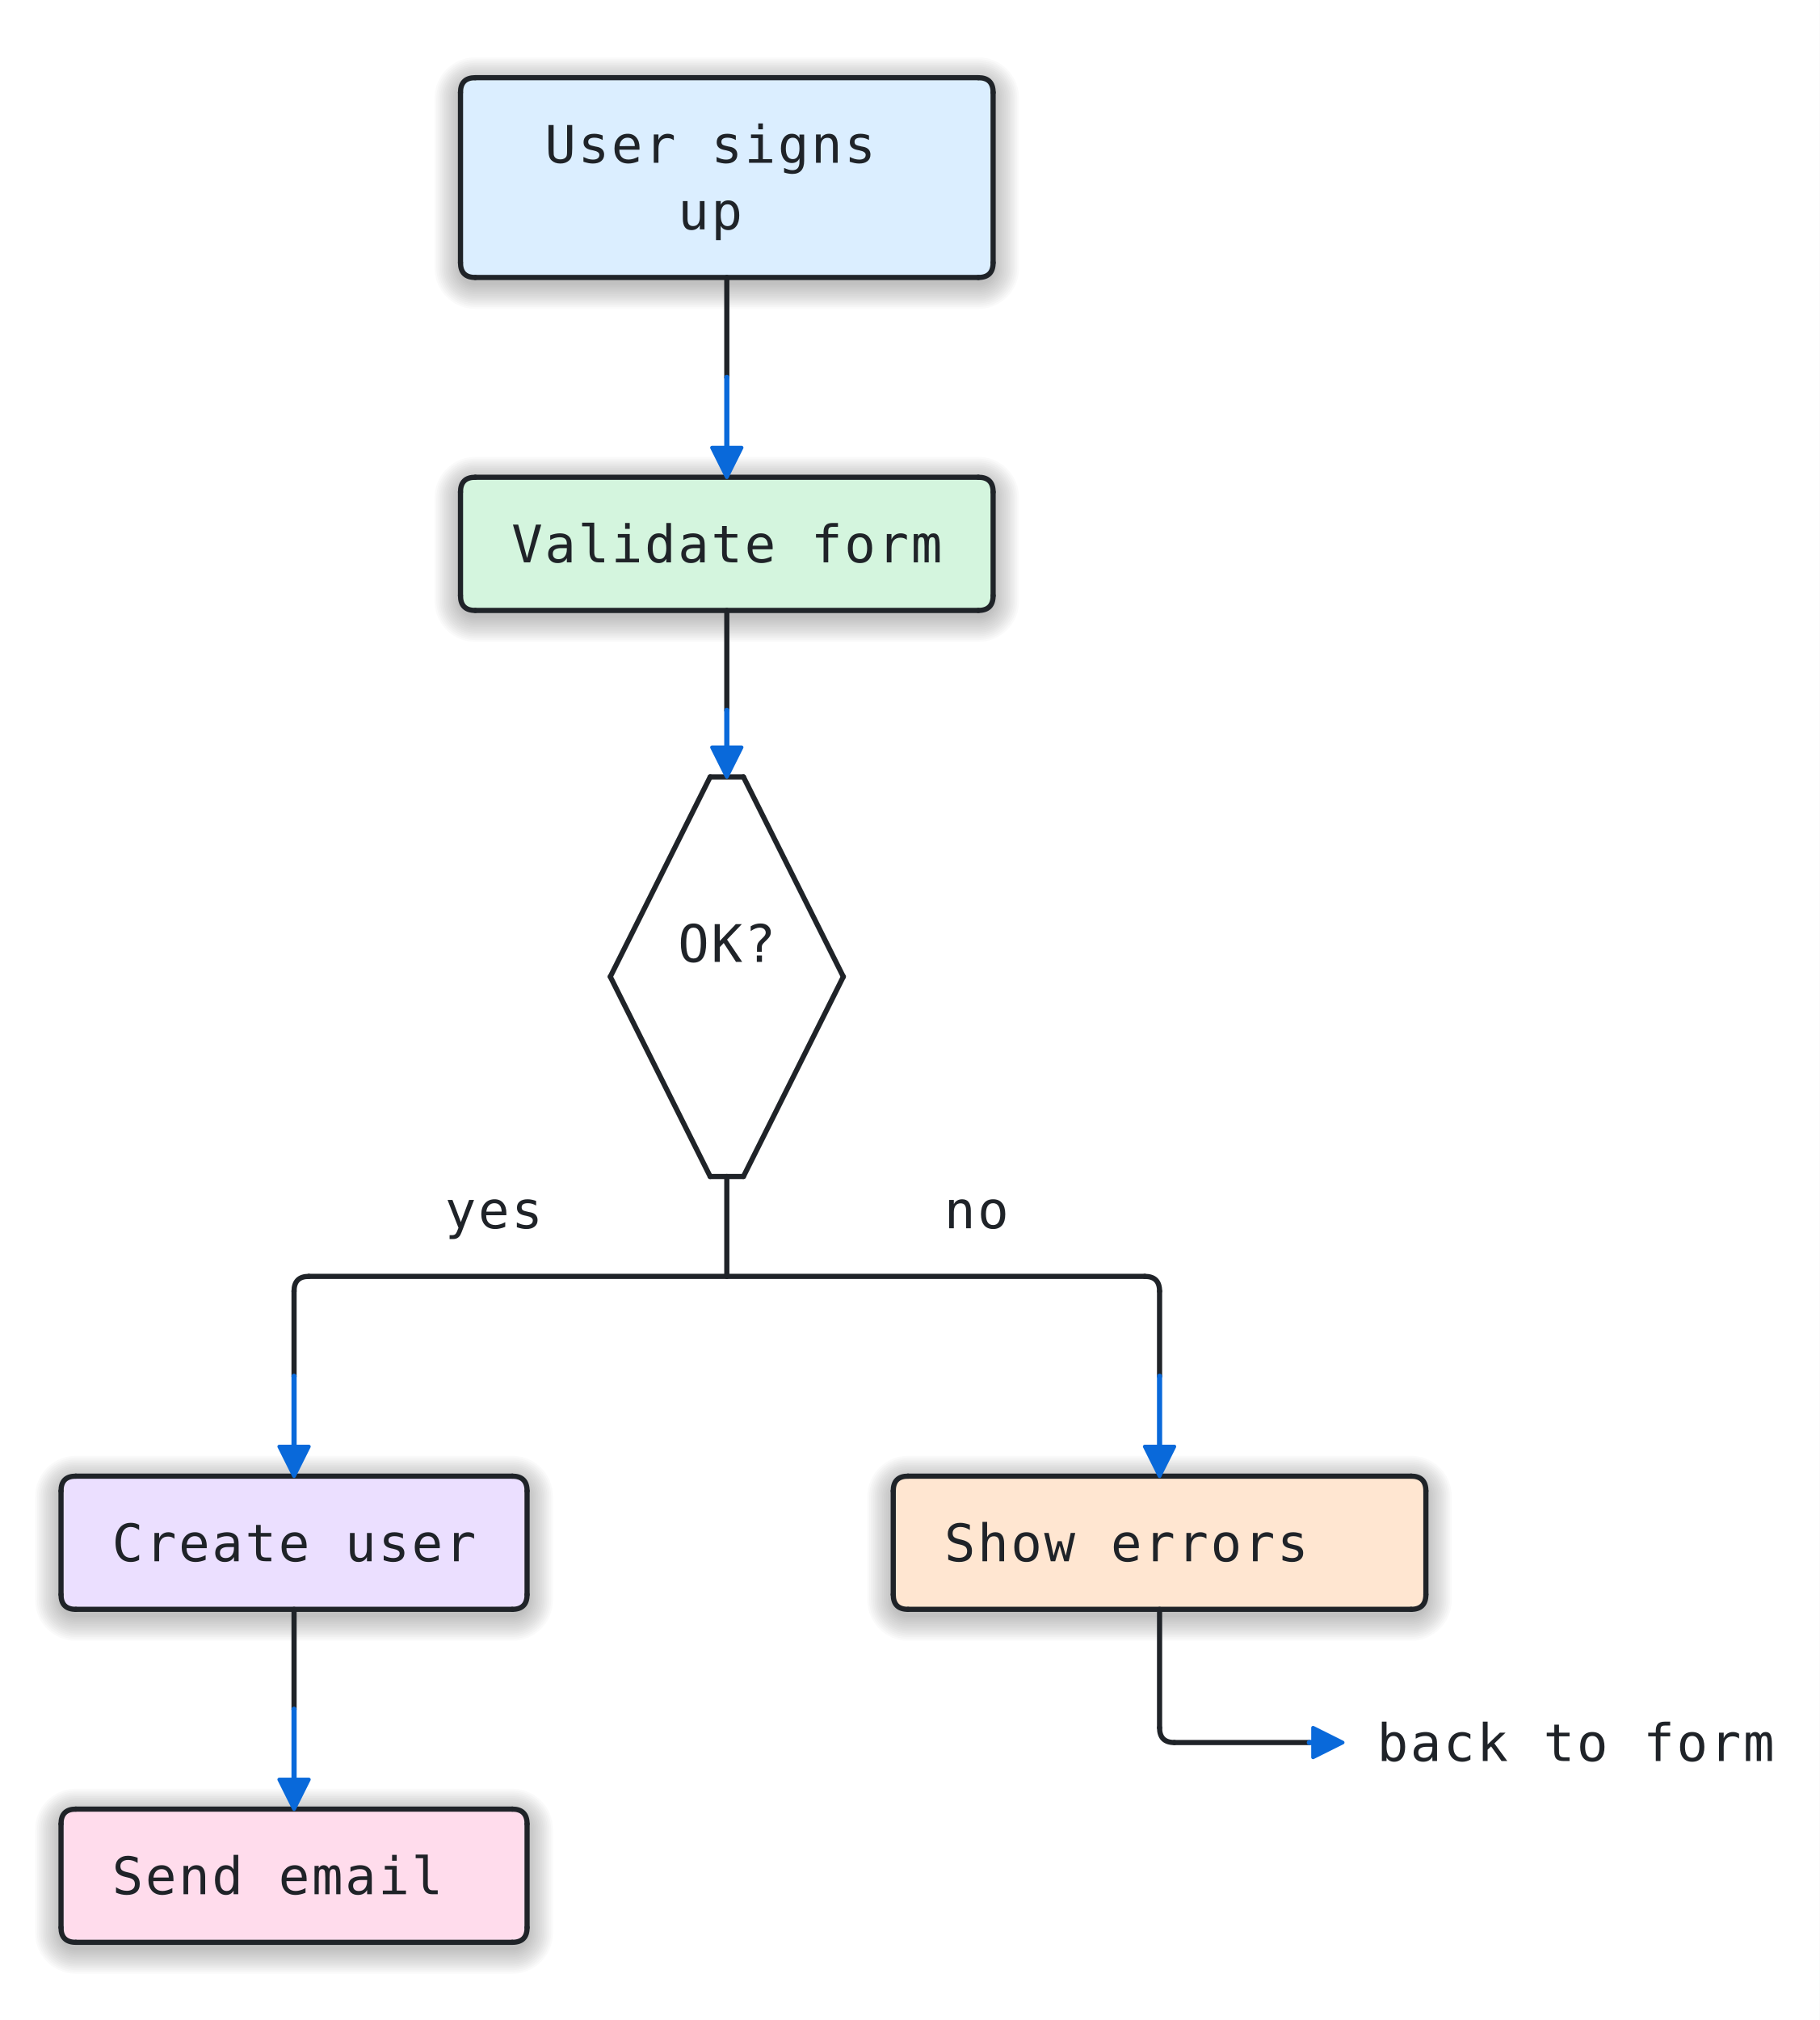
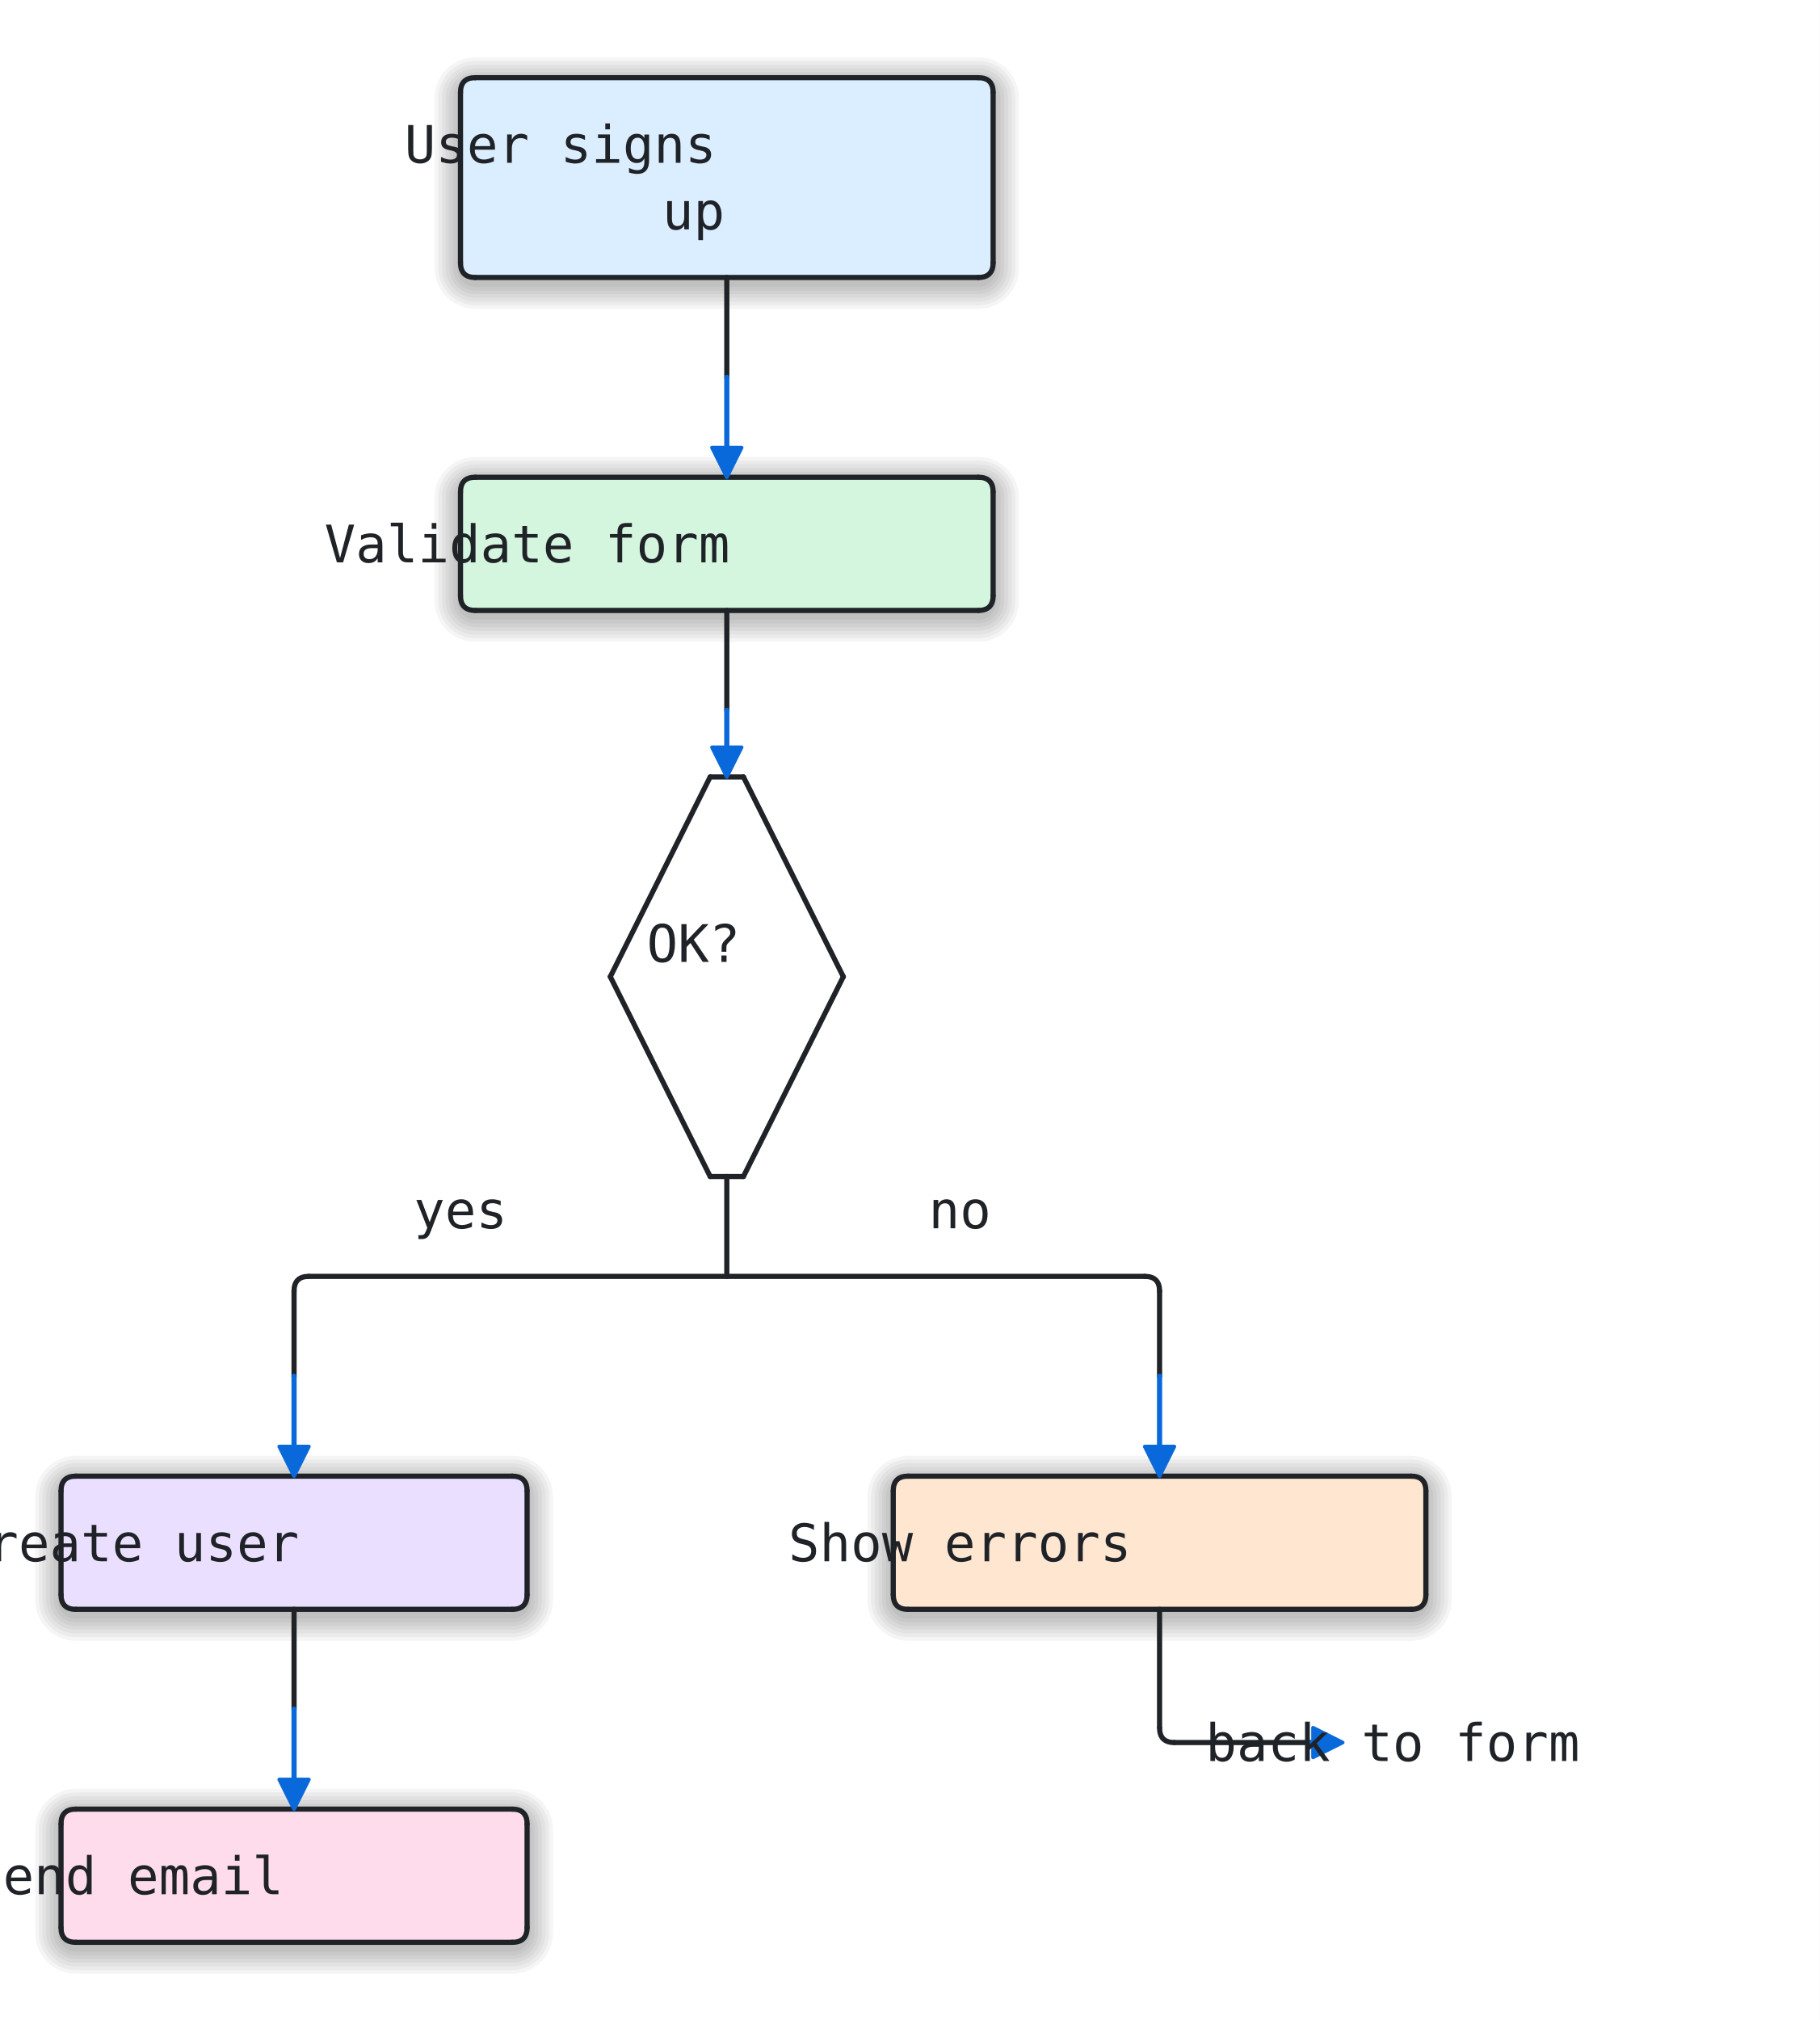
<svg xmlns="http://www.w3.org/2000/svg" viewBox="0 0 492 546" width="492" height="546" role="img" data-cell="9x18" data-pad="12" data-generator="ascii2svg 1.15.0">
-   <style>.sgl{stroke-width:1.4;stroke-linecap:round;stroke-linejoin:round;fill:none}.dbl{stroke-width:5;stroke-linecap:round;stroke-linejoin:round;fill:none}.dbl-gap{stroke-width:2;stroke-linecap:round;stroke-linejoin:round;fill:none}.head{stroke-width:1;stroke-linejoin:round}text{font:14px ui-monospace,SFMono-Regular,Menlo,Consolas,'DejaVu Sans Mono',monospace;text-anchor:middle;white-space:pre}.dash.n2{stroke-dasharray:4.2 4.8}.dash.n3{stroke-dasharray:2.6 3.4}.dash.n4{stroke-dasharray:1.4 3.1}.uml{stroke-width:1.2;stroke-linejoin:round}.ring{stroke-width:1.3}.foot{fill:none;stroke-width:1.4;stroke-linecap:round;stroke-linejoin:round}.blk{shape-rendering:crispEdges}.k3{fill-opacity:.75}.k2{fill-opacity:.5}.k1{fill-opacity:.28}.fill{transition:fill .25s}text,line,path,polygon,circle,.blk{pointer-events:none}@keyframes a2s-gap{0%{stroke-dasharray:1 2;stroke-dashoffset:1.01}60%,100%{stroke-dasharray:1 2;stroke-dashoffset:0}}@keyframes a2s-fade{0%{opacity:0}}@keyframes a2s-pop{0%{opacity:0;transform:scale(.2)}}@keyframes a2s-grow{0%{transform:scaleX(0)}}.blk{animation:a2s-grow .7s cubic-bezier(.3,.7,.4,1) backwards}.blk{transform-box:fill-box;transform-origin:left}.sgl,.dbl{animation:a2s-draw .6s cubic-bezier(.3,.7,.4,1) backwards}.dbl-gap{animation:a2s-gap .6s cubic-bezier(.3,.7,.4,1) backwards}.sgl.shaft,.sgl.dash{animation:a2s-fade .3s ease-out backwards}.head,.uml,.ring{animation:a2s-pop .45s cubic-bezier(.3,1.6,.5,1) backwards}.foot{animation:a2s-fade .4s ease-out backwards}.head,.uml,.ring{transform-box:fill-box;transform-origin:center}text{animation:a2s-fade .5s ease-out backwards}.glow,.shadow,.fill,.plate{animation:a2s-fade .8s ease-out backwards}.pulse .halo{fill-opacity:.28}@media (prefers-reduced-motion:reduce){*{animation:none!important}.pulse{display:none}}.r1{animation-delay:0.12s}.r2{animation-delay:0.16s}.r7{animation-delay:0.38s}.r13{animation-delay:0.63s}.r17{animation-delay:0.80s}.r22{animation-delay:1.01s}.r25{animation-delay:1.14s}.r27{animation-delay:1.22s}.bg,.fill,.plate{fill:#ffffff}.sgl,.dbl{stroke:#1f2328}.dbl-gap{stroke:#ffffff}.head{fill:#1f2328;stroke:#1f2328}text{fill:#1f2328}.glow{fill:#000000;fill-opacity:0.02}.shadow{fill:#000}.blk{fill:#1f2328}.uml,.ring{fill:#ffffff;stroke:#1f2328}.uml.solid{fill:#1f2328}.foot{stroke:#1f2328}.shaft{stroke:#0969da}.head{fill:#0969da;stroke:#0969da}.blk{fill:#0969da}.uml{stroke:#0969da}.uml.solid{fill:#0969da}.fill.tn{fill:#f6f8fa}.fill.t0c{fill:#f1f8ff}.fill.t0l{fill:#dbeeff}.fill.t1c{fill:#f0fbf3}.fill.t1l{fill:#d4f5de}.fill.t2c{fill:#f8f4ff}.fill.t2l{fill:#ebdfff}.fill.t3c{fill:#fff7f0}.fill.t3l{fill:#ffe6d1}.fill.t4c{fill:#fff4f9}.fill.t4l{fill:#ffdcec}.fill.t5c{fill:#effbfa}.fill.t5l{fill:#cef3ef}.fill:hover{fill:#e2edfc}@keyframes a2s-draw{0%{stroke-dasharray:1 2;stroke-dashoffset:1.01;stroke:#0969da}60%{stroke-dasharray:1 2;stroke-dashoffset:0;stroke:#0969da}100%{stroke-dasharray:1 2;stroke-dashoffset:0}}.pulse circle{fill:#0969da}.a2s-live.sgl,.a2s-live.dbl{stroke:#0969da}@media (prefers-color-scheme:dark){.bg,.fill,.plate{fill:#0d1117}.sgl,.dbl{stroke:#e6edf3}.dbl-gap{stroke:#0d1117}.head{fill:#e6edf3;stroke:#e6edf3}text{fill:#e6edf3}.glow{fill:#ffffff;fill-opacity:0.012}.shadow{fill:#000}.blk{fill:#e6edf3}.uml,.ring{fill:#0d1117;stroke:#e6edf3}.uml.solid{fill:#e6edf3}.foot{stroke:#e6edf3}.shaft{stroke:#58a6ff}.head{fill:#58a6ff;stroke:#58a6ff}.blk{fill:#58a6ff}.uml{stroke:#58a6ff}.uml.solid{fill:#58a6ff}.fill.tn{fill:#151b23}.fill.t0c{fill:#0f1a2b}.fill.t0l{fill:#15325a}.fill.t1c{fill:#0e1f16}.fill.t1l{fill:#16402a}.fill.t2c{fill:#1b1530}.fill.t2l{fill:#34245a}.fill.t3c{fill:#23180e}.fill.t3l{fill:#4a2e14}.fill.t4c{fill:#241421}.fill.t4l{fill:#4a1f3a}.fill.t5c{fill:#0c2023}.fill.t5l{fill:#124042}.fill:hover{fill:#1c2d45}@keyframes a2s-draw{0%{stroke-dasharray:1 2;stroke-dashoffset:1.01;stroke:#58a6ff}60%{stroke-dasharray:1 2;stroke-dashoffset:0;stroke:#58a6ff}100%{stroke-dasharray:1 2;stroke-dashoffset:0}}.pulse circle{fill:#58a6ff}.a2s-live.sgl,.a2s-live.dbl{stroke:#58a6ff}}</style>
+   <style>.sgl{stroke-width:1.4;stroke-linecap:round;stroke-linejoin:round;fill:none}.dbl{stroke-width:5;stroke-linecap:round;stroke-linejoin:round;fill:none}.dbl-gap{stroke-width:2;stroke-linecap:round;stroke-linejoin:round;fill:none}.head{stroke-width:1;stroke-linejoin:round}text{font:14px ui-monospace,SFMono-Regular,Menlo,Consolas,'DejaVu Sans Mono',monospace;text-anchor:middle;white-space:pre}.dash.n2{stroke-dasharray:4.2 4.8}.dash.n3{stroke-dasharray:2.6 3.4}.dash.n4{stroke-dasharray:1.4 3.1}.uml{stroke-width:1.2;stroke-linejoin:round}.ring{stroke-width:1.3}.foot{fill:none;stroke-width:1.4;stroke-linecap:round;stroke-linejoin:round}.blk{shape-rendering:crispEdges}.k3{fill-opacity:.75}.k2{fill-opacity:.5}.k1{fill-opacity:.28}.fill{transition:fill .25s}text,line,path,polygon,circle,.blk{pointer-events:none}@keyframes a2s-gap{0%{stroke-dasharray:1 2;stroke-dashoffset:1.01}60%,100%{stroke-dasharray:1 2;stroke-dashoffset:0}}@keyframes a2s-fade{0%{opacity:0}}@keyframes a2s-pop{0%{opacity:0;transform:scale(.2)}}@keyframes a2s-grow{0%{transform:scaleX(0)}}.blk{animation:a2s-grow .7s cubic-bezier(.3,.7,.4,1) backwards}.blk{transform-box:fill-box;transform-origin:left}.sgl,.dbl{animation:a2s-draw .6s cubic-bezier(.3,.7,.4,1) backwards}.dbl-gap{animation:a2s-gap .6s cubic-bezier(.3,.7,.4,1) backwards}.sgl.shaft,.sgl.dash{animation:a2s-fade .3s ease-out backwards}.head,.uml,.ring{animation:a2s-pop .45s cubic-bezier(.3,1.6,.5,1) backwards}.foot{animation:a2s-fade .4s ease-out backwards}.head,.uml,.ring{transform-box:fill-box;transform-origin:center}text{animation:a2s-fade .5s ease-out backwards}.glow,.shadow,.fill,.plate{animation:a2s-fade .8s ease-out backwards}.pulse .halo{fill-opacity:.28}@media (prefers-reduced-motion:reduce){*{animation:none!important}.pulse{display:none}}.r1{animation-delay:0.12s}.r2{animation-delay:0.16s}.r7{animation-delay:0.38s}.r13{animation-delay:0.63s}.r17{animation-delay:0.80s}.r22{animation-delay:1.01s}.r25{animation-delay:1.14s}.r27{animation-delay:1.22s}.bg,.fill,.plate{fill:#ffffff}.sgl,.dbl{stroke:#1f2328}.dbl-gap{stroke:#ffffff}.head{fill:#1f2328;stroke:#1f2328}text{fill:#1f2328}.glow{fill:#000000;fill-opacity:0.04}.shadow{fill:#000}.blk{fill:#1f2328}.uml,.ring{fill:#ffffff;stroke:#1f2328}.uml.solid{fill:#1f2328}.foot{stroke:#1f2328}.shaft{stroke:#0969da}.head{fill:#0969da;stroke:#0969da}.blk{fill:#0969da}.uml{stroke:#0969da}.uml.solid{fill:#0969da}.fill.tn{fill:#f6f8fa}.fill.t0c{fill:#f1f8ff}.fill.t0l{fill:#dbeeff}.fill.t1c{fill:#f0fbf3}.fill.t1l{fill:#d4f5de}.fill.t2c{fill:#f8f4ff}.fill.t2l{fill:#ebdfff}.fill.t3c{fill:#fff7f0}.fill.t3l{fill:#ffe6d1}.fill.t4c{fill:#fff4f9}.fill.t4l{fill:#ffdcec}.fill.t5c{fill:#effbfa}.fill.t5l{fill:#cef3ef}.fill:hover{fill:#e2edfc}@keyframes a2s-draw{0%{stroke-dasharray:1 2;stroke-dashoffset:1.01;stroke:#0969da}60%{stroke-dasharray:1 2;stroke-dashoffset:0;stroke:#0969da}100%{stroke-dasharray:1 2;stroke-dashoffset:0}}.pulse circle{fill:#0969da}.a2s-live.sgl,.a2s-live.dbl{stroke:#0969da}@media (prefers-color-scheme:dark){.bg,.fill,.plate{fill:#0d1117}.sgl,.dbl{stroke:#e6edf3}.dbl-gap{stroke:#0d1117}.head{fill:#e6edf3;stroke:#e6edf3}text{fill:#e6edf3}.glow{fill:#ffffff;fill-opacity:0.024}.shadow{fill:#000}.blk{fill:#e6edf3}.uml,.ring{fill:#0d1117;stroke:#e6edf3}.uml.solid{fill:#e6edf3}.foot{stroke:#e6edf3}.shaft{stroke:#58a6ff}.head{fill:#58a6ff;stroke:#58a6ff}.blk{fill:#58a6ff}.uml{stroke:#58a6ff}.uml.solid{fill:#58a6ff}.fill.tn{fill:#151b23}.fill.t0c{fill:#0f1a2b}.fill.t0l{fill:#15325a}.fill.t1c{fill:#0e1f16}.fill.t1l{fill:#16402a}.fill.t2c{fill:#1b1530}.fill.t2l{fill:#34245a}.fill.t3c{fill:#23180e}.fill.t3l{fill:#4a2e14}.fill.t4c{fill:#241421}.fill.t4l{fill:#4a1f3a}.fill.t5c{fill:#0c2023}.fill.t5l{fill:#124042}.fill:hover{fill:#1c2d45}@keyframes a2s-draw{0%{stroke-dasharray:1 2;stroke-dashoffset:1.01;stroke:#58a6ff}60%{stroke-dasharray:1 2;stroke-dashoffset:0;stroke:#58a6ff}100%{stroke-dasharray:1 2;stroke-dashoffset:0}}.pulse circle{fill:#58a6ff}.a2s-live.sgl,.a2s-live.dbl{stroke:#58a6ff}}</style>
  <rect width="100%" height="100%" fill="#ffffff" class="bg" />
  <rect x="117.5" y="15.5" width="158" height="68" rx="11" class="glow" style="animation-delay:0.00s" />
-   <rect x="118" y="16" width="157" height="67" rx="10.5" class="glow" style="animation-delay:0.00s" />
  <rect x="118.5" y="16.5" width="156" height="66" rx="10" class="glow" style="animation-delay:0.00s" />
-   <rect x="119" y="17" width="155" height="65" rx="9.5" class="glow" style="animation-delay:0.00s" />
  <rect x="119.5" y="17.5" width="154" height="64" rx="9" class="glow" style="animation-delay:0.00s" />
-   <rect x="120" y="18" width="153" height="63" rx="8.5" class="glow" style="animation-delay:0.00s" />
  <rect x="120.5" y="18.5" width="152" height="62" rx="8" class="glow" style="animation-delay:0.00s" />
-   <rect x="121" y="19" width="151" height="61" rx="7.5" class="glow" style="animation-delay:0.00s" />
  <rect x="121.5" y="19.5" width="150" height="60" rx="7" class="glow" style="animation-delay:0.00s" />
-   <rect x="122" y="20" width="149" height="59" rx="6.5" class="glow" style="animation-delay:0.00s" />
  <rect x="122.5" y="20.5" width="148" height="58" rx="6" class="glow" style="animation-delay:0.00s" />
-   <rect x="123" y="21" width="147" height="57" rx="5.5" class="glow" style="animation-delay:0.00s" />
  <rect x="123.5" y="21.5" width="146" height="56" rx="5" class="glow" style="animation-delay:0.00s" />
-   <rect x="124" y="22" width="145" height="55" rx="4.5" class="glow" style="animation-delay:0.00s" />
  <rect x="124.5" y="21" width="144" height="54" rx="4" class="fill t0l" style="animation-delay:0.00s" />
  <rect x="117.5" y="123.5" width="158" height="50" rx="11" class="glow" style="animation-delay:0.25s" />
-   <rect x="118" y="124" width="157" height="49" rx="10.5" class="glow" style="animation-delay:0.25s" />
  <rect x="118.5" y="124.5" width="156" height="48" rx="10" class="glow" style="animation-delay:0.25s" />
-   <rect x="119" y="125" width="155" height="47" rx="9.5" class="glow" style="animation-delay:0.25s" />
  <rect x="119.5" y="125.5" width="154" height="46" rx="9" class="glow" style="animation-delay:0.25s" />
-   <rect x="120" y="126" width="153" height="45" rx="8.5" class="glow" style="animation-delay:0.25s" />
  <rect x="120.5" y="126.5" width="152" height="44" rx="8" class="glow" style="animation-delay:0.25s" />
-   <rect x="121" y="127" width="151" height="43" rx="7.5" class="glow" style="animation-delay:0.25s" />
  <rect x="121.5" y="127.5" width="150" height="42" rx="7" class="glow" style="animation-delay:0.25s" />
-   <rect x="122" y="128" width="149" height="41" rx="6.5" class="glow" style="animation-delay:0.25s" />
  <rect x="122.5" y="128.5" width="148" height="40" rx="6" class="glow" style="animation-delay:0.25s" />
-   <rect x="123" y="129" width="147" height="39" rx="5.5" class="glow" style="animation-delay:0.25s" />
  <rect x="123.5" y="129.5" width="146" height="38" rx="5" class="glow" style="animation-delay:0.25s" />
-   <rect x="124" y="130" width="145" height="37" rx="4.5" class="glow" style="animation-delay:0.25s" />
  <rect x="124.5" y="129" width="144" height="36" rx="4" class="fill t1l" style="animation-delay:0.25s" />
  <rect x="9.5" y="393.5" width="140" height="50" rx="11" class="glow" style="animation-delay:0.89s" />
-   <rect x="10" y="394" width="139" height="49" rx="10.5" class="glow" style="animation-delay:0.89s" />
  <rect x="10.5" y="394.5" width="138" height="48" rx="10" class="glow" style="animation-delay:0.89s" />
-   <rect x="11" y="395" width="137" height="47" rx="9.5" class="glow" style="animation-delay:0.89s" />
  <rect x="11.5" y="395.5" width="136" height="46" rx="9" class="glow" style="animation-delay:0.89s" />
-   <rect x="12" y="396" width="135" height="45" rx="8.5" class="glow" style="animation-delay:0.89s" />
  <rect x="12.5" y="396.5" width="134" height="44" rx="8" class="glow" style="animation-delay:0.89s" />
-   <rect x="13" y="397" width="133" height="43" rx="7.5" class="glow" style="animation-delay:0.89s" />
  <rect x="13.5" y="397.5" width="132" height="42" rx="7" class="glow" style="animation-delay:0.89s" />
-   <rect x="14" y="398" width="131" height="41" rx="6.5" class="glow" style="animation-delay:0.89s" />
  <rect x="14.5" y="398.5" width="130" height="40" rx="6" class="glow" style="animation-delay:0.89s" />
-   <rect x="15" y="399" width="129" height="39" rx="5.5" class="glow" style="animation-delay:0.89s" />
  <rect x="15.5" y="399.5" width="128" height="38" rx="5" class="glow" style="animation-delay:0.89s" />
-   <rect x="16" y="400" width="127" height="37" rx="4.5" class="glow" style="animation-delay:0.89s" />
  <rect x="16.5" y="399" width="126" height="36" rx="4" class="fill t2l" style="animation-delay:0.89s" />
  <rect x="234.5" y="393.5" width="158" height="50" rx="11" class="glow" style="animation-delay:0.89s" />
-   <rect x="235" y="394" width="157" height="49" rx="10.5" class="glow" style="animation-delay:0.89s" />
  <rect x="235.5" y="394.5" width="156" height="48" rx="10" class="glow" style="animation-delay:0.89s" />
-   <rect x="236" y="395" width="155" height="47" rx="9.5" class="glow" style="animation-delay:0.89s" />
  <rect x="236.5" y="395.5" width="154" height="46" rx="9" class="glow" style="animation-delay:0.89s" />
-   <rect x="237" y="396" width="153" height="45" rx="8.5" class="glow" style="animation-delay:0.89s" />
  <rect x="237.5" y="396.5" width="152" height="44" rx="8" class="glow" style="animation-delay:0.89s" />
-   <rect x="238" y="397" width="151" height="43" rx="7.5" class="glow" style="animation-delay:0.89s" />
  <rect x="238.5" y="397.5" width="150" height="42" rx="7" class="glow" style="animation-delay:0.89s" />
-   <rect x="239" y="398" width="149" height="41" rx="6.5" class="glow" style="animation-delay:0.89s" />
  <rect x="239.5" y="398.5" width="148" height="40" rx="6" class="glow" style="animation-delay:0.89s" />
-   <rect x="240" y="399" width="147" height="39" rx="5.5" class="glow" style="animation-delay:0.89s" />
  <rect x="240.5" y="399.5" width="146" height="38" rx="5" class="glow" style="animation-delay:0.89s" />
-   <rect x="241" y="400" width="145" height="37" rx="4.5" class="glow" style="animation-delay:0.89s" />
  <rect x="241.5" y="399" width="144" height="36" rx="4" class="fill t3l" style="animation-delay:0.89s" />
  <rect x="9.5" y="483.5" width="140" height="50" rx="11" class="glow" style="animation-delay:1.10s" />
-   <rect x="10" y="484" width="139" height="49" rx="10.5" class="glow" style="animation-delay:1.10s" />
  <rect x="10.5" y="484.5" width="138" height="48" rx="10" class="glow" style="animation-delay:1.10s" />
-   <rect x="11" y="485" width="137" height="47" rx="9.5" class="glow" style="animation-delay:1.10s" />
  <rect x="11.5" y="485.5" width="136" height="46" rx="9" class="glow" style="animation-delay:1.10s" />
-   <rect x="12" y="486" width="135" height="45" rx="8.5" class="glow" style="animation-delay:1.10s" />
  <rect x="12.5" y="486.5" width="134" height="44" rx="8" class="glow" style="animation-delay:1.10s" />
-   <rect x="13" y="487" width="133" height="43" rx="7.5" class="glow" style="animation-delay:1.10s" />
  <rect x="13.5" y="487.5" width="132" height="42" rx="7" class="glow" style="animation-delay:1.10s" />
-   <rect x="14" y="488" width="131" height="41" rx="6.5" class="glow" style="animation-delay:1.10s" />
  <rect x="14.5" y="488.5" width="130" height="40" rx="6" class="glow" style="animation-delay:1.10s" />
-   <rect x="15" y="489" width="129" height="39" rx="5.5" class="glow" style="animation-delay:1.10s" />
  <rect x="15.5" y="489.5" width="128" height="38" rx="5" class="glow" style="animation-delay:1.10s" />
-   <rect x="16" y="490" width="127" height="37" rx="4.5" class="glow" style="animation-delay:1.10s" />
  <rect x="16.5" y="489" width="126" height="36" rx="4" class="fill t4l" style="animation-delay:1.10s" />
  <path d="M128.5 21Q124.5 21 124.5 25" class="sgl" pathLength="1" style="animation-delay:0.00s;animation-duration:0.25s" />
  <path d="M264.5 21Q268.5 21 268.5 25" class="sgl" pathLength="1" style="animation-delay:0.00s;animation-duration:0.25s" />
  <path d="M128.5 75Q124.5 75 124.5 71" class="sgl" pathLength="1" style="animation-delay:0.13s;animation-duration:0.25s" />
  <path d="M264.5 75Q268.5 75 268.5 71" class="sgl" pathLength="1" style="animation-delay:0.13s;animation-duration:0.25s" />
  <path d="M128.5 129Q124.5 129 124.5 133" class="sgl" pathLength="1" style="animation-delay:0.25s;animation-duration:0.25s" />
  <path d="M264.5 129Q268.5 129 268.5 133" class="sgl" pathLength="1" style="animation-delay:0.25s;animation-duration:0.25s" />
  <path d="M128.5 165Q124.5 165 124.5 161" class="sgl" pathLength="1" style="animation-delay:0.34s;animation-duration:0.25s" />
  <path d="M264.5 165Q268.5 165 268.5 161" class="sgl" pathLength="1" style="animation-delay:0.34s;animation-duration:0.25s" />
  <path d="M83.5 345Q79.5 345 79.5 349" class="sgl" pathLength="1" style="animation-delay:0.76s;animation-duration:0.25s" />
  <path d="M309.5 345Q313.5 345 313.5 349" class="sgl" pathLength="1" style="animation-delay:0.76s;animation-duration:0.25s" />
  <path d="M20.5 399Q16.5 399 16.5 403" class="sgl" pathLength="1" style="animation-delay:0.89s;animation-duration:0.25s" />
  <path d="M138.5 399Q142.5 399 142.5 403" class="sgl" pathLength="1" style="animation-delay:0.89s;animation-duration:0.25s" />
  <path d="M245.5 399Q241.5 399 241.5 403" class="sgl" pathLength="1" style="animation-delay:0.89s;animation-duration:0.25s" />
  <path d="M381.5 399Q385.5 399 385.5 403" class="sgl" pathLength="1" style="animation-delay:0.89s;animation-duration:0.25s" />
  <path d="M20.5 435Q16.5 435 16.5 431" class="sgl" pathLength="1" style="animation-delay:0.97s;animation-duration:0.25s" />
  <path d="M138.5 435Q142.5 435 142.5 431" class="sgl" pathLength="1" style="animation-delay:0.97s;animation-duration:0.25s" />
  <path d="M245.5 435Q241.5 435 241.5 431" class="sgl" pathLength="1" style="animation-delay:0.97s;animation-duration:0.25s" />
  <path d="M381.5 435Q385.5 435 385.5 431" class="sgl" pathLength="1" style="animation-delay:0.97s;animation-duration:0.25s" />
  <path d="M317.5 471Q313.5 471 313.5 467" class="sgl" pathLength="1" style="animation-delay:1.06s;animation-duration:0.25s" />
  <path d="M20.5 489Q16.5 489 16.5 493" class="sgl" pathLength="1" style="animation-delay:1.10s;animation-duration:0.25s" />
  <path d="M138.5 489Q142.5 489 142.5 493" class="sgl" pathLength="1" style="animation-delay:1.10s;animation-duration:0.25s" />
  <path d="M20.5 525Q16.5 525 16.5 521" class="sgl" pathLength="1" style="animation-delay:1.18s;animation-duration:0.25s" />
  <path d="M138.5 525Q142.5 525 142.5 521" class="sgl" pathLength="1" style="animation-delay:1.18s;animation-duration:0.25s" />
  <line x1="128.5" y1="21" x2="264.5" y2="21" class="sgl" pathLength="1" style="animation-delay:0.00s;animation-duration:0.25s" />
  <line x1="128.5" y1="75" x2="264.5" y2="75" class="sgl" pathLength="1" style="animation-delay:0.13s;animation-duration:0.25s" />
  <line x1="128.5" y1="129" x2="264.5" y2="129" class="sgl" pathLength="1" style="animation-delay:0.25s;animation-duration:0.25s" />
  <line x1="128.5" y1="165" x2="264.5" y2="165" class="sgl" pathLength="1" style="animation-delay:0.34s;animation-duration:0.25s" />
  <line x1="83.5" y1="345" x2="309.5" y2="345" class="sgl" pathLength="1" style="animation-delay:0.76s;animation-duration:0.35s" />
  <line x1="20.5" y1="399" x2="138.5" y2="399" class="sgl" pathLength="1" style="animation-delay:0.89s;animation-duration:0.25s" />
  <line x1="245.5" y1="399" x2="381.5" y2="399" class="sgl" pathLength="1" style="animation-delay:0.89s;animation-duration:0.25s" />
  <line x1="20.5" y1="435" x2="138.5" y2="435" class="sgl" pathLength="1" style="animation-delay:0.97s;animation-duration:0.25s" />
  <line x1="245.5" y1="435" x2="381.5" y2="435" class="sgl" pathLength="1" style="animation-delay:0.97s;animation-duration:0.25s" />
  <line x1="317.5" y1="471" x2="354" y2="471" class="sgl" pathLength="1" style="animation-delay:1.06s;animation-duration:0.25s" />
  <line x1="20.5" y1="489" x2="138.5" y2="489" class="sgl" pathLength="1" style="animation-delay:1.10s;animation-duration:0.25s" />
  <line x1="20.5" y1="525" x2="138.5" y2="525" class="sgl" pathLength="1" style="animation-delay:1.18s;animation-duration:0.25s" />
  <line x1="16.5" y1="403" x2="16.5" y2="431" class="sgl" pathLength="1" style="animation-delay:0.92s;animation-duration:0.25s" />
  <line x1="16.5" y1="493" x2="16.5" y2="521" class="sgl" pathLength="1" style="animation-delay:1.13s;animation-duration:0.25s" />
  <line x1="79.5" y1="349" x2="79.5" y2="372" class="sgl" pathLength="1" style="animation-delay:0.79s;animation-duration:0.25s" />
  <line x1="79.5" y1="435" x2="79.5" y2="462" class="sgl" pathLength="1" style="animation-delay:0.99s;animation-duration:0.25s" />
  <line x1="124.5" y1="25" x2="124.5" y2="71" class="sgl" pathLength="1" style="animation-delay:0.03s;animation-duration:0.25s" />
  <line x1="124.5" y1="133" x2="124.5" y2="161" class="sgl" pathLength="1" style="animation-delay:0.28s;animation-duration:0.25s" />
  <line x1="142.5" y1="403" x2="142.5" y2="431" class="sgl" pathLength="1" style="animation-delay:0.92s;animation-duration:0.25s" />
  <line x1="142.5" y1="493" x2="142.5" y2="521" class="sgl" pathLength="1" style="animation-delay:1.13s;animation-duration:0.25s" />
  <line x1="196.5" y1="75" x2="196.5" y2="102" class="sgl" pathLength="1" style="animation-delay:0.15s;animation-duration:0.25s" />
  <line x1="196.5" y1="165" x2="196.5" y2="192" class="sgl" pathLength="1" style="animation-delay:0.36s;animation-duration:0.25s" />
  <line x1="196.5" y1="318" x2="196.5" y2="345" class="sgl" pathLength="1" style="animation-delay:0.72s;animation-duration:0.25s" />
  <line x1="241.5" y1="403" x2="241.5" y2="431" class="sgl" pathLength="1" style="animation-delay:0.92s;animation-duration:0.25s" />
  <line x1="268.5" y1="25" x2="268.5" y2="71" class="sgl" pathLength="1" style="animation-delay:0.03s;animation-duration:0.25s" />
  <line x1="268.5" y1="133" x2="268.5" y2="161" class="sgl" pathLength="1" style="animation-delay:0.28s;animation-duration:0.25s" />
  <line x1="313.5" y1="349" x2="313.5" y2="372" class="sgl" pathLength="1" style="animation-delay:0.79s;animation-duration:0.25s" />
  <line x1="313.5" y1="435" x2="313.5" y2="467" class="sgl" pathLength="1" style="animation-delay:0.99s;animation-duration:0.25s" />
  <line x1="385.5" y1="403" x2="385.5" y2="431" class="sgl" pathLength="1" style="animation-delay:0.92s;animation-duration:0.25s" />
  <line x1="165" y1="264" x2="192" y2="210" class="sgl" pathLength="1" style="animation-delay:0.46s;animation-duration:0.25s" />
  <line x1="201" y1="318" x2="228" y2="264" class="sgl" pathLength="1" style="animation-delay:0.59s;animation-duration:0.25s" />
  <line x1="201" y1="210" x2="228" y2="264" class="sgl" pathLength="1" style="animation-delay:0.46s;animation-duration:0.25s" />
  <line x1="165" y1="264" x2="192" y2="318" class="sgl" pathLength="1" style="animation-delay:0.59s;animation-duration:0.25s" />
  <line x1="192" y1="210" x2="201" y2="210" class="sgl ext" pathLength="1" style="animation-delay:0.46s" />
  <line x1="192" y1="318" x2="201" y2="318" class="sgl ext" pathLength="1" style="animation-delay:0.72s" />
  <line x1="196.5" y1="102" x2="196.5" y2="123" class="sgl shaft" style="animation-delay:0.36s" />
  <polygon points="192.5,121 200.5,121 196.5,129" class="head" style="animation-delay:0.36s" />
  <line x1="196.5" y1="192" x2="196.5" y2="204" class="sgl shaft" style="animation-delay:0.57s" />
  <polygon points="192.5,202 200.5,202 196.5,210" class="head" style="animation-delay:0.57s" />
  <line x1="79.5" y1="372" x2="79.5" y2="393" class="sgl shaft" style="animation-delay:0.99s" />
  <polygon points="75.5,391 83.5,391 79.5,399" class="head" style="animation-delay:0.99s" />
  <line x1="313.5" y1="372" x2="313.5" y2="393" class="sgl shaft" style="animation-delay:0.99s" />
  <polygon points="309.5,391 317.5,391 313.5,399" class="head" style="animation-delay:0.99s" />
  <line x1="79.5" y1="462" x2="79.5" y2="483" class="sgl shaft" style="animation-delay:1.21s" />
  <polygon points="75.5,481 83.5,481 79.5,489" class="head" style="animation-delay:1.21s" />
  <line x1="354" y1="471" x2="357" y2="471" class="sgl shaft" style="animation-delay:1.21s" />
  <polygon points="355,467 355,475 363,471" class="head" style="animation-delay:1.21s" />
-   <text x="151.5" y="44" class="r1">U</text>
-   <text x="160.5" y="44" class="r1">s</text>
-   <text x="169.5" y="44" class="r1">e</text>
-   <text x="178.5" y="44" class="r1">r</text>
-   <text x="196.5" y="44" class="r1">s</text>
-   <text x="205.5" y="44" class="r1">i</text>
-   <text x="214.5" y="44" class="r1">g</text>
-   <text x="223.5" y="44" class="r1">n</text>
-   <text x="232.5" y="44" class="r1">s</text>
-   <text x="187.5" y="62" class="r2">u</text>
-   <text x="196.5" y="62" class="r2">p</text>
-   <text x="142.5" y="152" class="r7">V</text>
-   <text x="151.5" y="152" class="r7">a</text>
-   <text x="160.5" y="152" class="r7">l</text>
-   <text x="169.5" y="152" class="r7">i</text>
-   <text x="178.5" y="152" class="r7">d</text>
-   <text x="187.5" y="152" class="r7">a</text>
-   <text x="196.5" y="152" class="r7">t</text>
-   <text x="205.5" y="152" class="r7">e</text>
-   <text x="223.5" y="152" class="r7">f</text>
-   <text x="232.5" y="152" class="r7">o</text>
-   <text x="241.5" y="152" class="r7">r</text>
-   <text x="250.5" y="152" class="r7">m</text>
-   <text x="187.5" y="260" class="r13">O</text>
-   <text x="196.5" y="260" class="r13">K</text>
-   <text x="205.5" y="260" class="r13">?</text>
-   <text x="124.5" y="332" class="r17">y</text>
-   <text x="133.5" y="332" class="r17">e</text>
-   <text x="142.5" y="332" class="r17">s</text>
-   <text x="259.5" y="332" class="r17">n</text>
-   <text x="268.5" y="332" class="r17">o</text>
-   <text x="34.5" y="422" class="r22">C</text>
-   <text x="43.5" y="422" class="r22">r</text>
-   <text x="52.5" y="422" class="r22">e</text>
-   <text x="61.5" y="422" class="r22">a</text>
-   <text x="70.5" y="422" class="r22">t</text>
-   <text x="79.5" y="422" class="r22">e</text>
-   <text x="97.5" y="422" class="r22">u</text>
-   <text x="106.5" y="422" class="r22">s</text>
-   <text x="115.5" y="422" class="r22">e</text>
-   <text x="124.5" y="422" class="r22">r</text>
-   <text x="259.5" y="422" class="r22">S</text>
-   <text x="268.5" y="422" class="r22">h</text>
-   <text x="277.5" y="422" class="r22">o</text>
-   <text x="286.5" y="422" class="r22">w</text>
-   <text x="304.5" y="422" class="r22">e</text>
-   <text x="313.5" y="422" class="r22">r</text>
-   <text x="322.5" y="422" class="r22">r</text>
-   <text x="331.5" y="422" class="r22">o</text>
-   <text x="340.5" y="422" class="r22">r</text>
-   <text x="349.5" y="422" class="r22">s</text>
-   <text x="376.5" y="476" class="r25">b</text>
-   <text x="385.5" y="476" class="r25">a</text>
-   <text x="394.5" y="476" class="r25">c</text>
-   <text x="403.5" y="476" class="r25">k</text>
-   <text x="421.5" y="476" class="r25">t</text>
-   <text x="430.5" y="476" class="r25">o</text>
-   <text x="448.5" y="476" class="r25">f</text>
-   <text x="457.5" y="476" class="r25">o</text>
-   <text x="466.5" y="476" class="r25">r</text>
-   <text x="475.5" y="476" class="r25">m</text>
-   <text x="34.5" y="512" class="r27">S</text>
-   <text x="43.5" y="512" class="r27">e</text>
-   <text x="52.5" y="512" class="r27">n</text>
-   <text x="61.5" y="512" class="r27">d</text>
-   <text x="79.5" y="512" class="r27">e</text>
-   <text x="88.5" y="512" class="r27">m</text>
-   <text x="97.5" y="512" class="r27">a</text>
-   <text x="106.5" y="512" class="r27">i</text>
-   <text x="115.5" y="512" class="r27">l</text>
+   <text x="151.5 160.5 169.5 178.5 187.5 196.5 205.5 214.5 223.5 232.5" y="44" class="r1">User signs</text>
+   <text x="187.5 196.5" y="62" class="r2">up</text>
+   <text x="142.5 151.5 160.5 169.5 178.5 187.5 196.5 205.5 214.5 223.5 232.5 241.5 250.5" y="152" class="r7">Validate form</text>
+   <text x="187.5 196.5 205.5" y="260" class="r13">OK?</text>
+   <text x="124.5 133.5 142.5" y="332" class="r17">yes</text>
+   <text x="259.5 268.5" y="332" class="r17">no</text>
+   <text x="34.5 43.5 52.5 61.5 70.5 79.5 88.5 97.5 106.5 115.5 124.5" y="422" class="r22">Create user</text>
+   <text x="259.5 268.5 277.5 286.5 295.5 304.5 313.5 322.5 331.5 340.5 349.5" y="422" class="r22">Show errors</text>
+   <text x="376.5 385.5 394.5 403.5 412.5 421.5 430.5 439.5 448.5 457.5 466.5 475.5" y="476" class="r25">back to form</text>
+   <text x="34.5 43.5 52.5 61.5 70.5 79.5 88.5 97.5 106.5 115.5" y="512" class="r27">Send email</text>
  <g class="pulse" opacity="0">
    <circle r="5.5" class="halo" />
    <circle r="2.6" />
    <animateMotion path="M196.5 75L196.5 129" dur="1.30s" begin="2.12s" repeatCount="indefinite" calcMode="linear" keyPoints="0;1;1" keyTimes="0;0.308;1" />
    <animate attributeName="opacity" values="0;1;1;0;0" keyTimes="0;0.025;0.262;0.308;1" dur="1.30s" begin="2.12s" repeatCount="indefinite" />
  </g>
  <g class="pulse" opacity="0">
    <circle r="5.5" class="halo" />
    <circle r="2.6" />
    <animateMotion path="M196.5 165L196.5 210" dur="1.30s" begin="2.12s" repeatCount="indefinite" calcMode="linear" keyPoints="0;1;1" keyTimes="0;0.308;1" />
    <animate attributeName="opacity" values="0;1;1;0;0" keyTimes="0;0.025;0.262;0.308;1" dur="1.30s" begin="2.12s" repeatCount="indefinite" />
  </g>
  <g class="pulse" opacity="0">
    <circle r="5.5" class="halo" />
    <circle r="2.6" />
    <animateMotion path="M196.5 318L196.5 345L79.5 345L79.5 399" dur="2.22s" begin="2.12s" repeatCount="indefinite" calcMode="linear" keyPoints="0;1;1" keyTimes="0;0.595;1" />
    <animate attributeName="opacity" values="0;1;1;0;0" keyTimes="0;0.048;0.505;0.595;1" dur="2.22s" begin="2.12s" repeatCount="indefinite" />
  </g>
  <g class="pulse" opacity="0">
    <circle r="5.5" class="halo" />
    <circle r="2.6" />
    <animateMotion path="M196.5 318L196.5 345L313.5 345L313.5 399" dur="2.22s" begin="2.12s" repeatCount="indefinite" calcMode="linear" keyPoints="0;1;1" keyTimes="0;0.595;1" />
    <animate attributeName="opacity" values="0;1;1;0;0" keyTimes="0;0.048;0.505;0.595;1" dur="2.22s" begin="2.12s" repeatCount="indefinite" />
  </g>
  <g class="pulse" opacity="0">
    <circle r="5.5" class="halo" />
    <circle r="2.6" />
    <animateMotion path="M79.5 435L79.5 489" dur="1.30s" begin="2.12s" repeatCount="indefinite" calcMode="linear" keyPoints="0;1;1" keyTimes="0;0.308;1" />
    <animate attributeName="opacity" values="0;1;1;0;0" keyTimes="0;0.025;0.262;0.308;1" dur="1.30s" begin="2.12s" repeatCount="indefinite" />
  </g>
  <g class="pulse" opacity="0">
    <circle r="5.5" class="halo" />
    <circle r="2.6" />
    <animateMotion path="M313.5 435L313.5 471L363 471" dur="1.47s" begin="2.12s" repeatCount="indefinite" calcMode="linear" keyPoints="0;1;1" keyTimes="0;0.388;1" />
    <animate attributeName="opacity" values="0;1;1;0;0" keyTimes="0;0.031;0.330;0.388;1" dur="1.47s" begin="2.12s" repeatCount="indefinite" />
  </g>
</svg>
